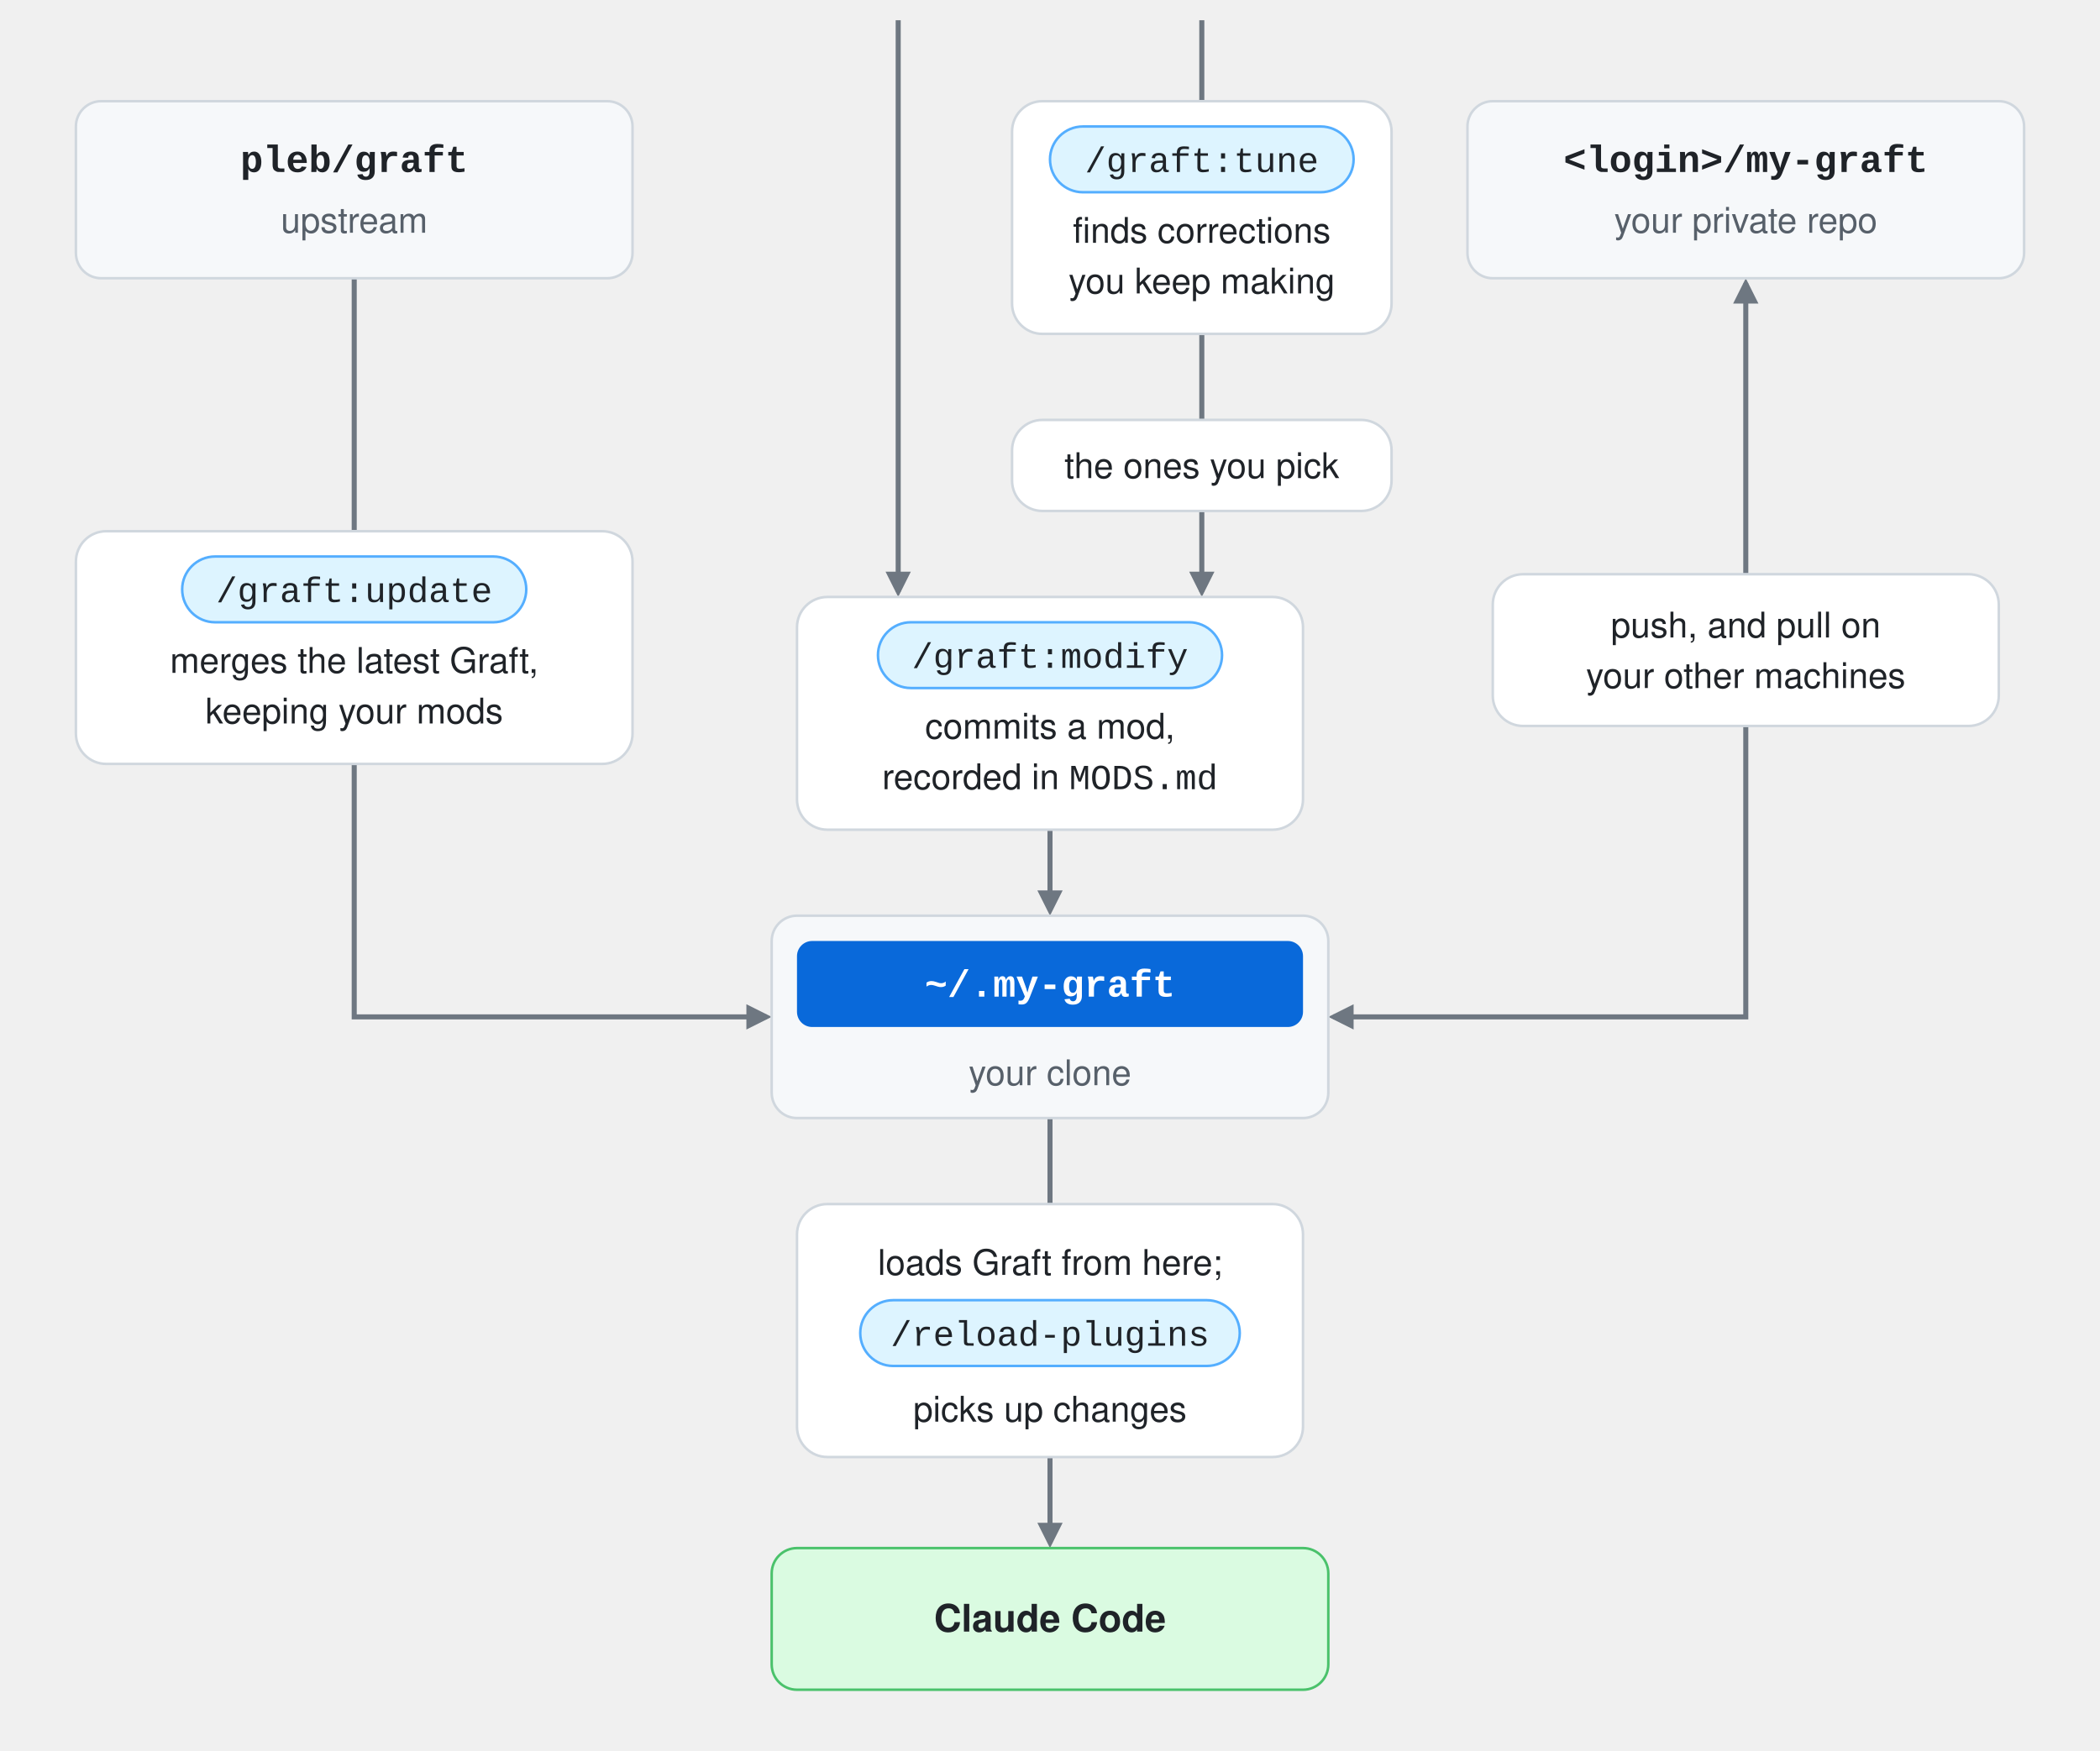
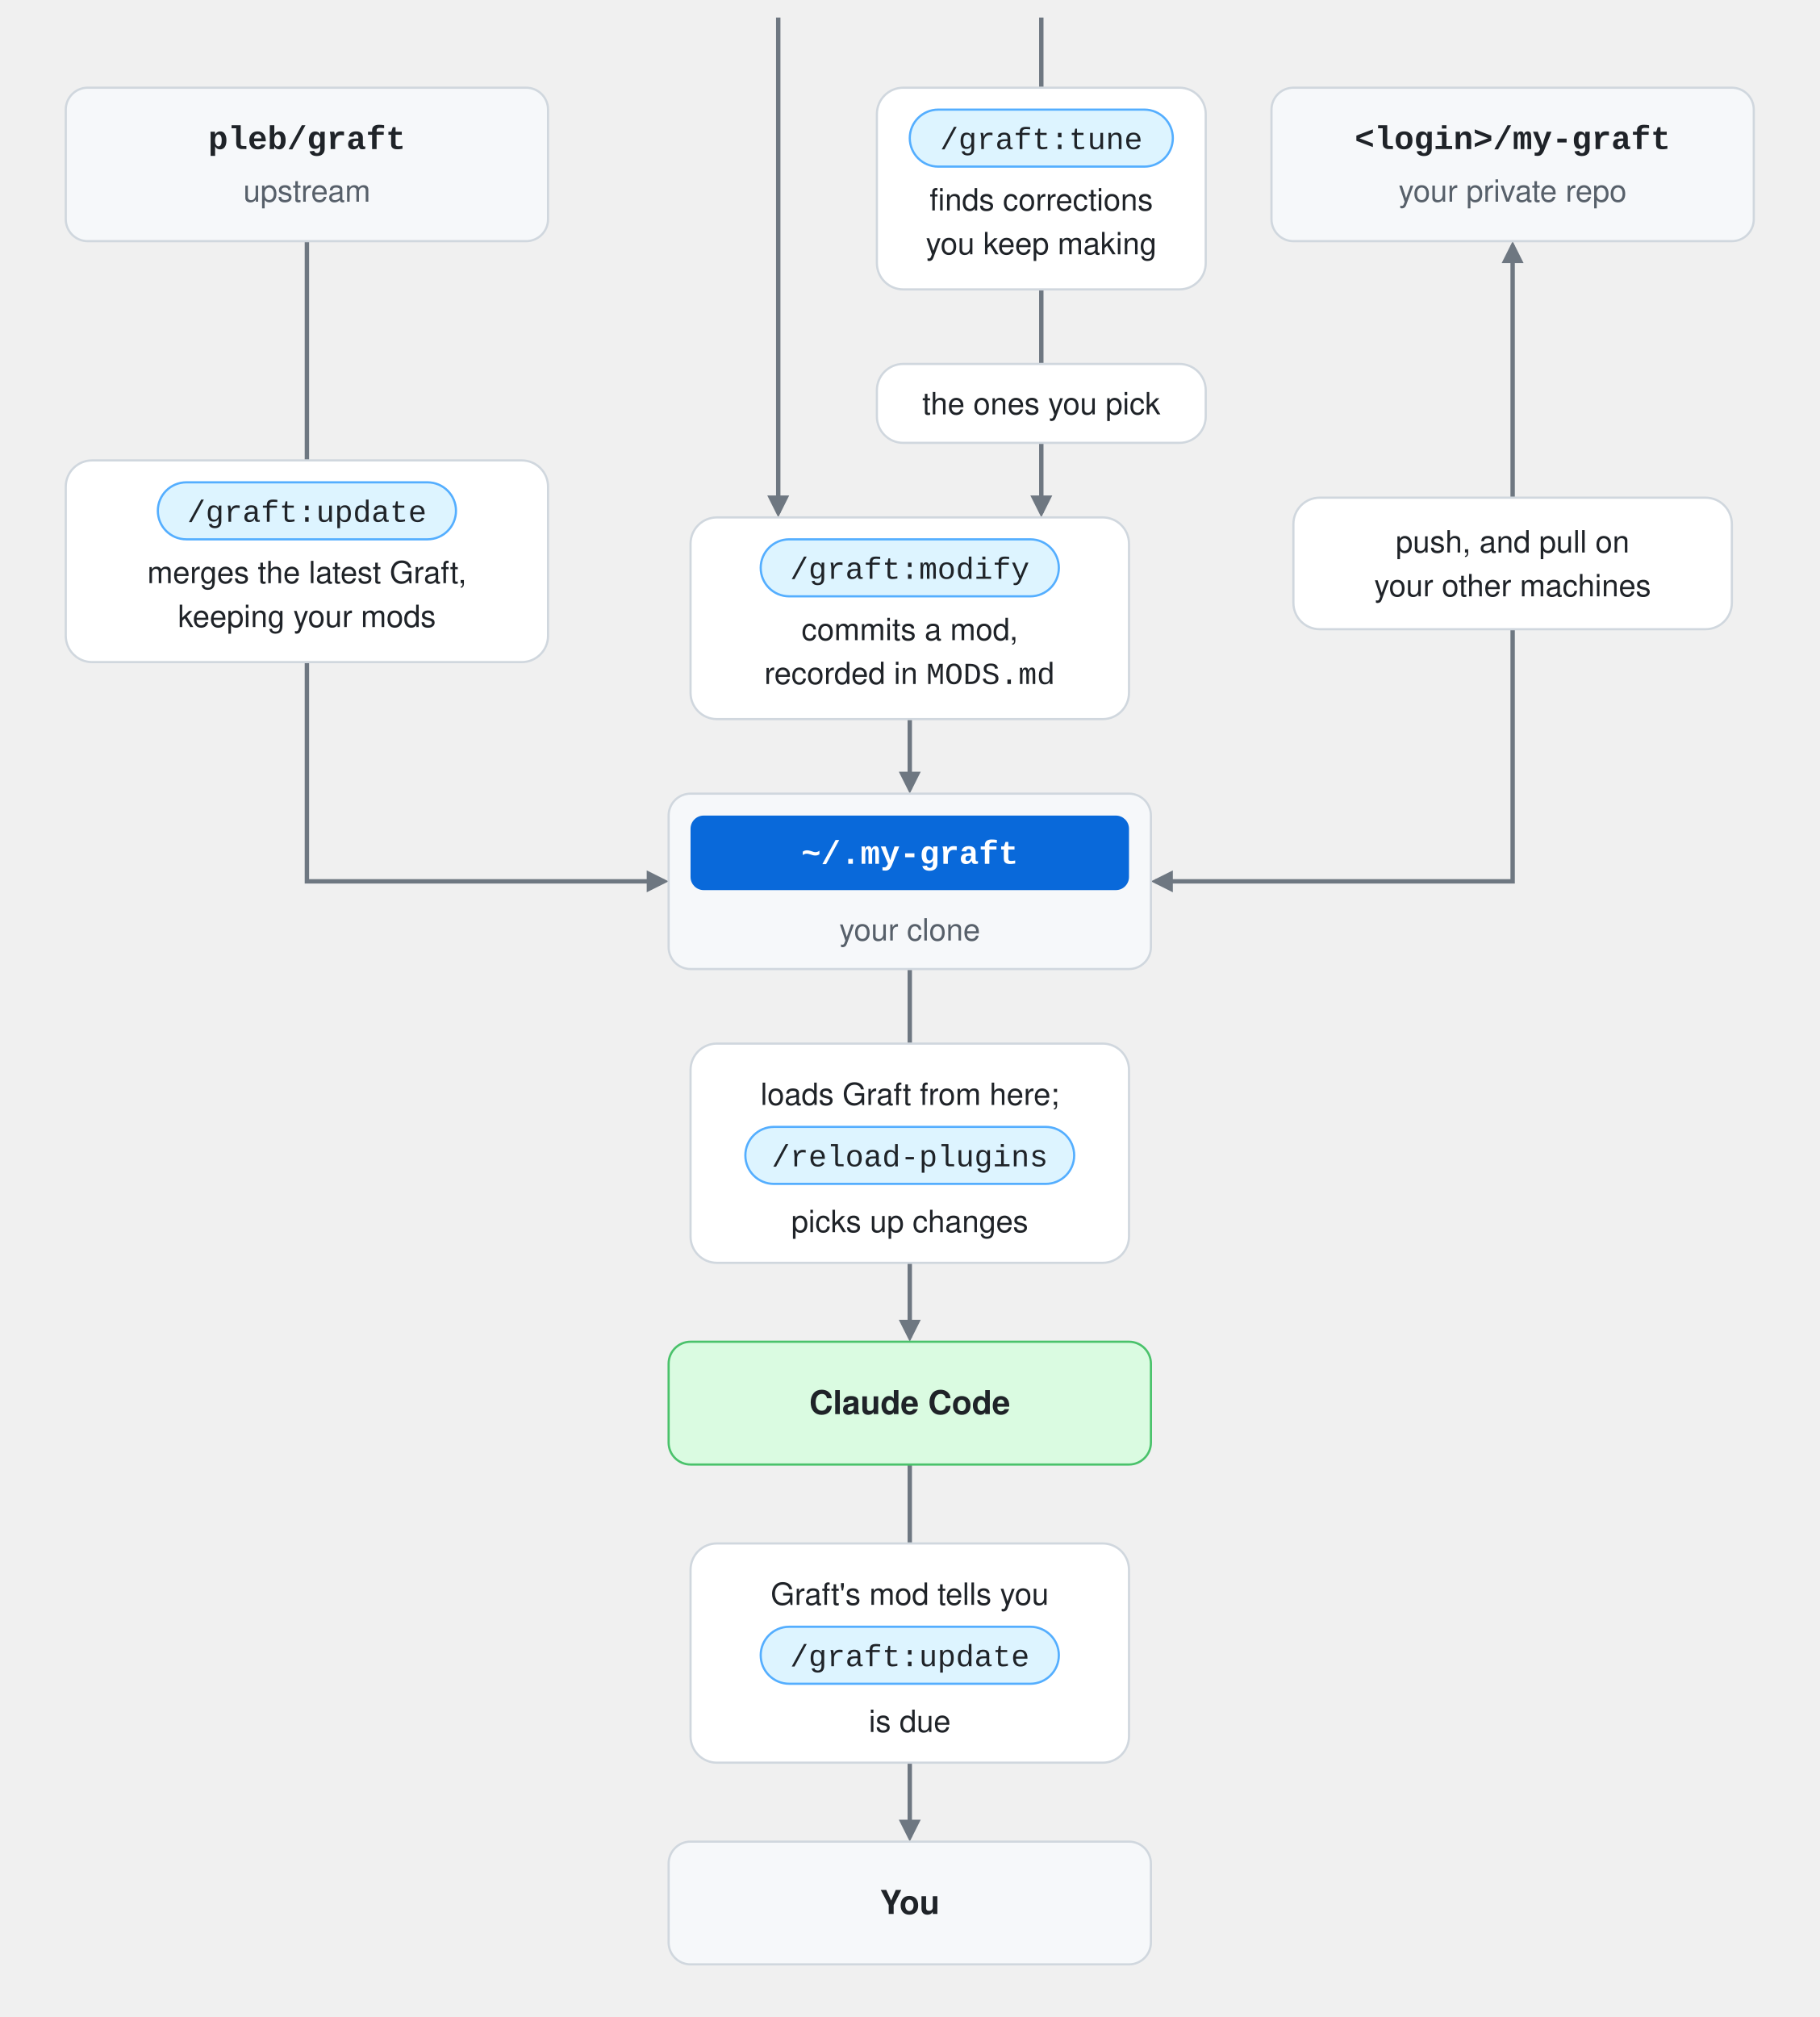
- <svg xmlns="http://www.w3.org/2000/svg" viewBox="0 0 830 692" width="830" height="692" role="img" aria-labelledby="title desc">
+ <svg xmlns="http://www.w3.org/2000/svg" viewBox="0 0 830 920" width="830" height="920" role="img" aria-labelledby="title desc">
  <style>
    .sans { font-family: -apple-system, BlinkMacSystemFont, 'Segoe UI', Helvetica, Arial, sans-serif; }
    .mono { font-family: ui-monospace, SFMono-Regular, Menlo, Consolas, 'Liberation Mono', monospace; }
    .name { font-size: 15px; font-weight: 700; fill: #1f2328; }
    .head { font-size: 15px; font-weight: 700; fill: #ffffff; }
    .sub { font-size: 14px; fill: #57606a; }
    .label { font-size: 14px; fill: #1f2328; }
    .node { fill: #f6f8fa; stroke: #d0d7de; stroke-width: 1; }
    .pill { fill: #ffffff; stroke: #d0d7de; stroke-width: 1; }
    .cmd { fill: #ddf4ff; stroke: #54aeff; stroke-width: 1; }
    .edge { fill: none; stroke: #6e7781; stroke-width: 2; }
  </style>
  <defs>
    <marker id="arrow-end" viewBox="0 0 10 10" refX="8" refY="5" markerWidth="5" markerHeight="5" markerUnits="strokeWidth" orient="auto">
      <path d="M0,0 L10,5 L0,10 z" fill="#6e7781" />
    </marker>
    <marker id="arrow-start" viewBox="0 0 10 10" refX="2" refY="5" markerWidth="5" markerHeight="5" markerUnits="strokeWidth" orient="auto">
      <path d="M10,0 L0,5 L10,10 z" fill="#6e7781" />
    </marker>
  </defs>
  <path class="edge" d="M140 110 V402 H303" marker-end="url(#arrow-end)" />
  <path class="edge" d="M355 8 V234" marker-end="url(#arrow-end)" />
  <path class="edge" d="M475 8 V234" marker-end="url(#arrow-end)" />
  <path class="edge" d="M415 328 V360" marker-end="url(#arrow-end)" />
  <path class="edge" d="M527 402 H690 V112" marker-start="url(#arrow-start)" marker-end="url(#arrow-end)" />
  <path class="edge" d="M415 442 V610" marker-end="url(#arrow-end)" />
+   <path class="edge" d="M415 668 V838" marker-end="url(#arrow-end)" />
  <g id="node-upstream">
    <rect class="node" x="30" y="40" width="220" height="70" rx="10" />
    <text class="mono name" x="140" y="68" text-anchor="middle">pleb/graft</text>
    <text class="sans sub" x="140" y="92" text-anchor="middle">upstream</text>
  </g>
  <g id="node-private">
    <rect class="node" x="580" y="40" width="220" height="70" rx="10" />
    <text class="mono name" x="690" y="68" text-anchor="middle">&lt;login&gt;/my-graft</text>
    <text class="sans sub" x="690" y="92" text-anchor="middle">your private repo</text>
  </g>
  <g id="node-clone">
    <rect class="node" x="305" y="362" width="220" height="80" rx="10" />
    <g id="node-clone-header">
      <rect x="315" y="372" width="200" height="34" rx="6" fill="#0969da" />
      <text class="mono head" x="415" y="394" text-anchor="middle">~/.my-graft</text>
    </g>
    <text class="sans sub" x="415" y="429" text-anchor="middle">your clone</text>
  </g>
  <g id="node-claude">
    <rect x="305" y="612" width="220" height="56" rx="10" fill="#dafbe1" stroke="#4ac26b" stroke-width="1" />
    <text class="sans name" x="415" y="645" text-anchor="middle">Claude Code</text>
  </g>
  <g id="label-update">
    <rect class="pill" x="30" y="210" width="220" height="92" rx="12" />
    <g id="label-update-cmd">
      <rect class="cmd" x="72" y="220" width="136" height="26" rx="13" />
      <text class="mono label" x="140" y="238" text-anchor="middle">/graft:update</text>
    </g>
    <text class="sans label" x="140" y="266" text-anchor="middle">merges the latest Graft,</text>
    <text class="sans label" x="140" y="286" text-anchor="middle">keeping your mods</text>
  </g>
  <g id="label-tune">
    <rect class="pill" x="400" y="40" width="150" height="92" rx="12" />
    <g id="label-tune-cmd">
      <rect class="cmd" x="415" y="50" width="120" height="26" rx="13" />
      <text class="mono label" x="475" y="68" text-anchor="middle">/graft:tune</text>
    </g>
    <text class="sans label" x="475" y="96" text-anchor="middle">finds corrections</text>
    <text class="sans label" x="475" y="116" text-anchor="middle">you keep making</text>
  </g>
  <g id="label-picked">
    <rect class="pill" x="400" y="166" width="150" height="36" rx="12" />
    <text class="sans label" x="475" y="189" text-anchor="middle">the ones you pick</text>
  </g>
  <g id="label-modify">
    <rect class="pill" x="315" y="236" width="200" height="92" rx="12" />
    <g id="label-modify-cmd">
      <rect class="cmd" x="347" y="246" width="136" height="26" rx="13" />
      <text class="mono label" x="415" y="264" text-anchor="middle">/graft:modify</text>
    </g>
    <text class="sans label" x="415" y="292" text-anchor="middle">commits a mod,</text>
    <text class="sans label" x="415" y="312" text-anchor="middle">recorded in <tspan class="mono">MODS.md</tspan>
    </text>
  </g>
  <g id="label-sync">
    <rect class="pill" x="590" y="227" width="200" height="60" rx="12" />
    <text class="sans label" x="690" y="252" text-anchor="middle">push, and pull on</text>
    <text class="sans label" x="690" y="272" text-anchor="middle">your other machines</text>
  </g>
  <g id="label-load">
    <rect class="pill" x="315" y="476" width="200" height="100" rx="12" />
    <text class="sans label" x="415" y="504" text-anchor="middle">loads Graft from here;</text>
    <g id="label-load-cmd">
      <rect class="cmd" x="340" y="514" width="150" height="26" rx="13" />
      <text class="mono label" x="415" y="532" text-anchor="middle">/reload-plugins</text>
    </g>
    <text class="sans label" x="415" y="562" text-anchor="middle">picks up changes</text>
  </g>
+   <g id="node-you">
+     <rect class="node" x="305" y="840" width="220" height="56" rx="10" />
+     <text class="sans name" x="415" y="873" text-anchor="middle">You</text>
+   </g>
+   <g id="label-notify">
+     <rect class="pill" x="315" y="704" width="200" height="100" rx="12" />
+     <text class="sans label" x="415" y="732" text-anchor="middle">Graft's mod tells you</text>
+     <g id="label-notify-cmd">
+       <rect class="cmd" x="347" y="742" width="136" height="26" rx="13" />
+       <text class="mono label" x="415" y="760" text-anchor="middle">/graft:update</text>
+     </g>
+     <text class="sans label" x="415" y="790" text-anchor="middle">is due</text>
+   </g>
</svg>
